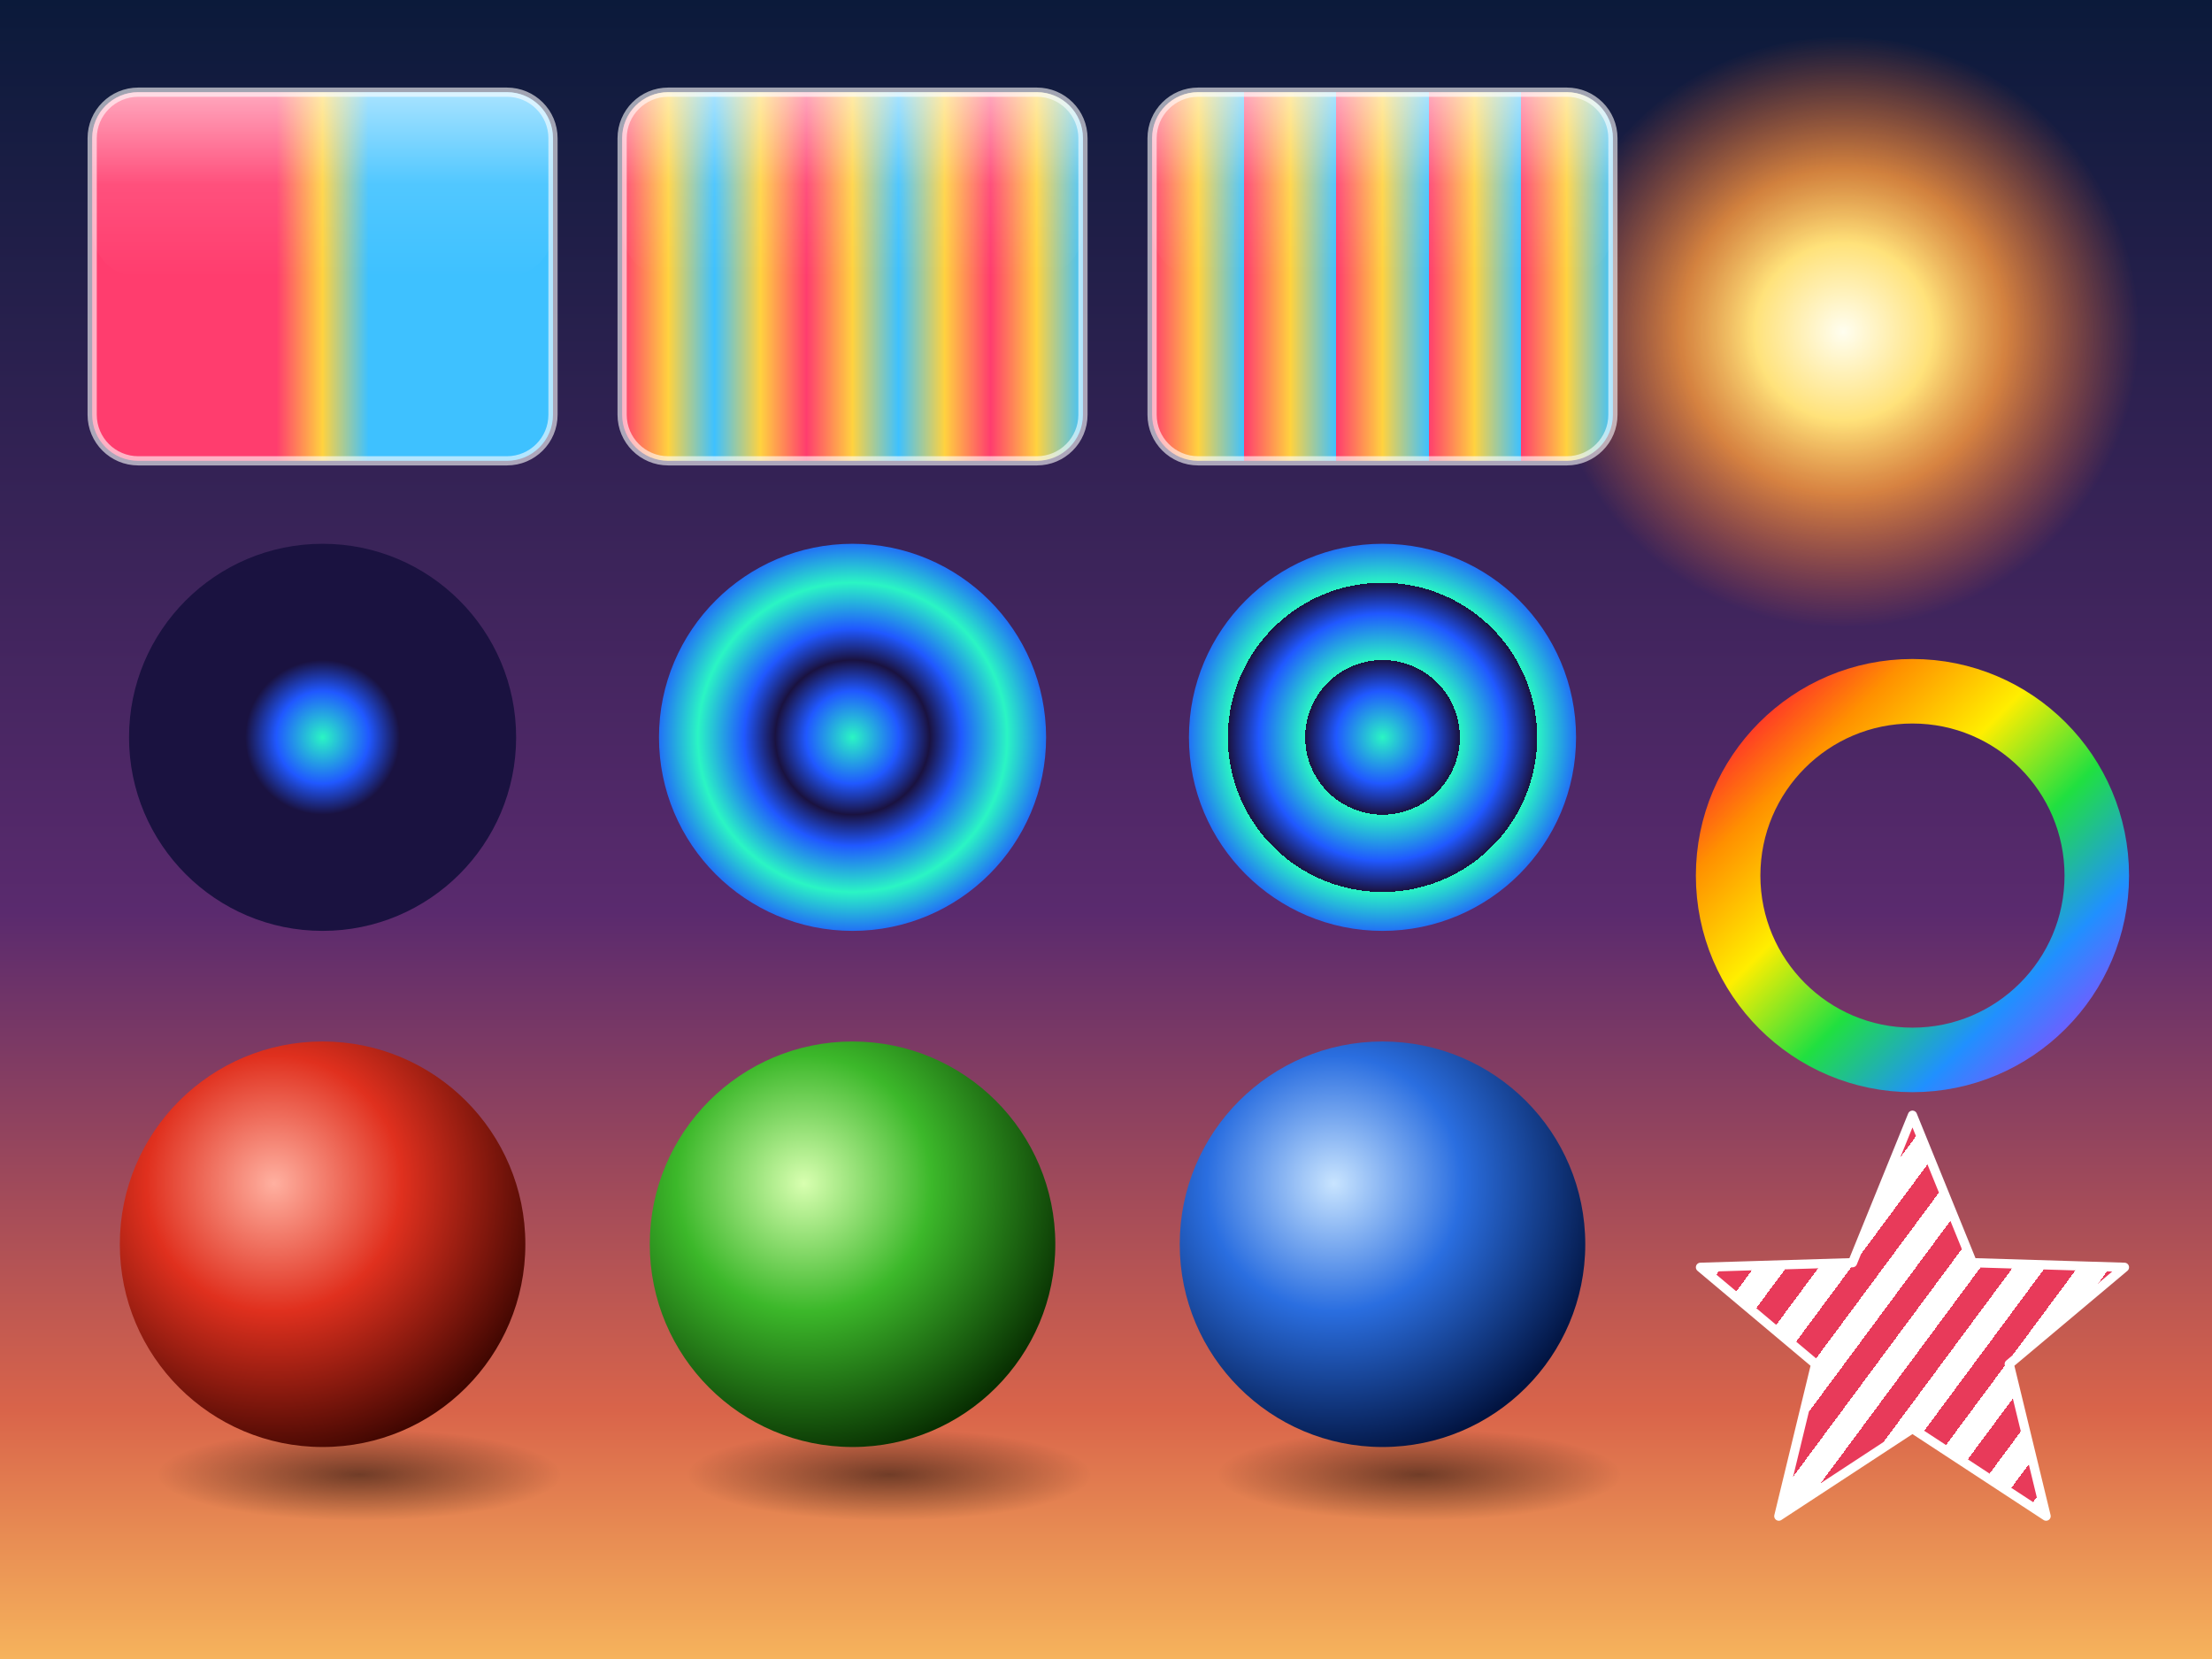
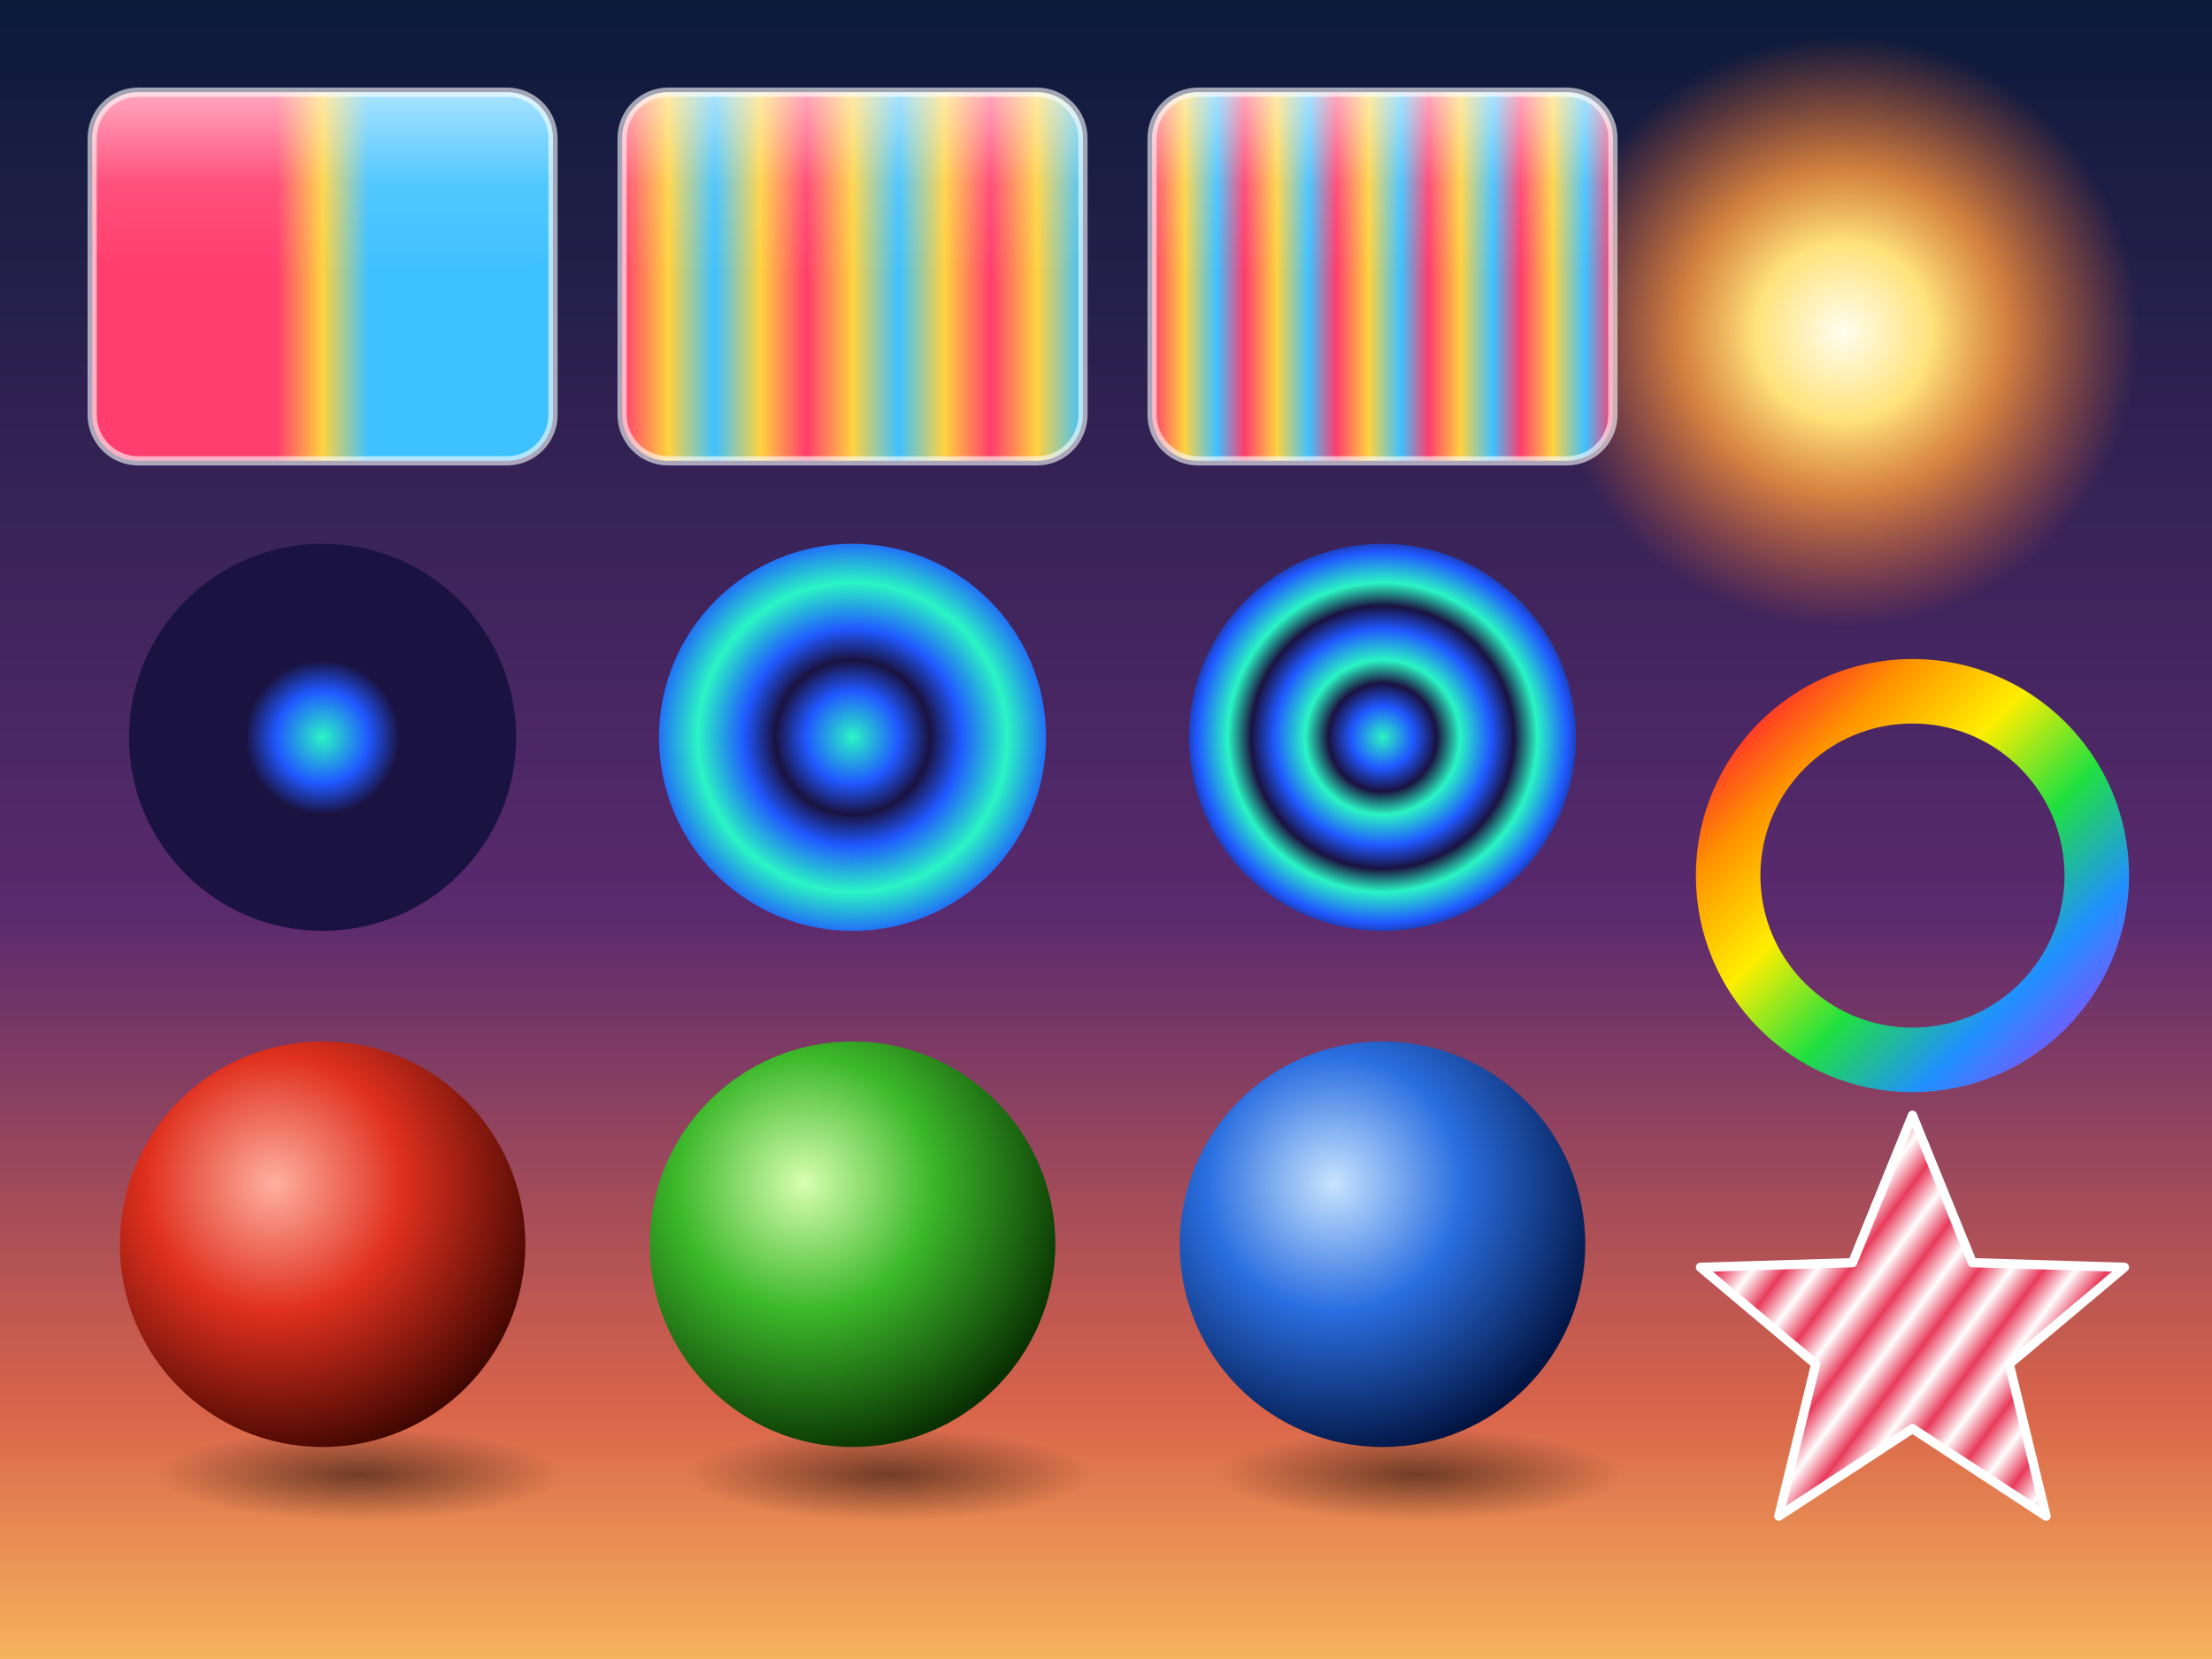
<svg xmlns="http://www.w3.org/2000/svg" xmlns:xlink="http://www.w3.org/1999/xlink" width="480" height="360" viewBox="0 0 480 360">
  <defs>
    <linearGradient id="sky" gradientUnits="userSpaceOnUse" x1="0" y1="0" x2="0" y2="360">
      <stop offset="0" stop-color="#0b1a3a" />
      <stop offset="0.55" stop-color="#5a2a6e" />
      <stop offset="0.85" stop-color="#d9644a" />
      <stop offset="1" stop-color="#f6b35c" />
    </linearGradient>
    <radialGradient id="sun">
      <stop offset="0" stop-color="#fffef0" />
      <stop offset="0.3" stop-color="#ffe27a" />
      <stop offset="0.55" stop-color="#ff9a3c" stop-opacity="0.8" />
      <stop offset="1" stop-color="#ff6a2c" stop-opacity="0" />
    </radialGradient>
    <linearGradient id="band" x1="0.4" y1="0" x2="0.6" y2="0">
      <stop offset="0" stop-color="#ff3d6e" />
      <stop offset="0.5" stop-color="#ffd23f" />
      <stop offset="1" stop-color="#3ec1ff" />
    </linearGradient>
    <linearGradient id="band_pad" xlink:href="#band" spreadMethod="pad" />
    <linearGradient id="band_reflect" xlink:href="#band" spreadMethod="reflect" />
-     <linearGradient id="band_repeat" xlink:href="#band" spreadMethod="repeat" />
+     <linearGradient id="band_repeat" xlink:href="#band" spreadMethod="repeat">
+       <stop offset="0" stop-color="#ff3d6e" />
+       <stop offset="0.35" stop-color="#ffd23f" />
+       <stop offset="0.7" stop-color="#3ec1ff" />
+       <stop offset="1" stop-color="#ff3d6e" />
+     </linearGradient>
    <radialGradient id="ring" r="0.2">
      <stop offset="0" stop-color="#2af5c4" />
      <stop offset="0.6" stop-color="#2058ff" />
      <stop offset="1" stop-color="#1a1240" />
    </radialGradient>
    <radialGradient id="ring_pad" xlink:href="#ring" spreadMethod="pad" />
    <radialGradient id="ring_reflect" xlink:href="#ring" spreadMethod="reflect" />
-     <radialGradient id="ring_repeat" xlink:href="#ring" spreadMethod="repeat" />
+     <radialGradient id="ring_repeat" xlink:href="#ring" spreadMethod="repeat">
+       <stop offset="0" stop-color="#2af5c4" />
+       <stop offset="0.4" stop-color="#2058ff" />
+       <stop offset="0.7" stop-color="#1a1240" />
+       <stop offset="1" stop-color="#2af5c4" />
+     </radialGradient>
    <radialGradient id="ball_red" cx="0.38" cy="0.35" r="0.7">
      <stop offset="0" stop-color="#ffb0a0" />
      <stop offset="0.45" stop-color="#e0301e" />
      <stop offset="1" stop-color="#3a0500" />
    </radialGradient>
    <radialGradient id="ball_green" xlink:href="#ball_red">
      <stop offset="0" stop-color="#d8ffb0" />
      <stop offset="0.45" stop-color="#3cb82a" />
      <stop offset="1" stop-color="#062a00" />
    </radialGradient>
    <radialGradient id="ball_blue" xlink:href="#ball_red">
      <stop offset="0" stop-color="#c8e4ff" />
      <stop offset="0.45" stop-color="#2a6ee0" />
      <stop offset="1" stop-color="#00103a" />
    </radialGradient>
    <radialGradient id="shadow">
      <stop offset="0" stop-color="#000000" stop-opacity="0.5" />
      <stop offset="1" stop-color="#000000" stop-opacity="0" />
    </radialGradient>
    <linearGradient id="rainbow" x1="0" y1="0" x2="1" y2="1">
      <stop offset="0" stop-color="#ff0040" />
      <stop offset="0.2" stop-color="#ff9000" />
      <stop offset="0.4" stop-color="#ffee00" />
      <stop offset="0.6" stop-color="#20e040" />
      <stop offset="0.8" stop-color="#2090ff" />
      <stop offset="1" stop-color="#a040ff" />
    </linearGradient>
    <linearGradient id="stripes" x1="0" y1="0" x2="0.125" y2="0" spreadMethod="repeat" gradientTransform="rotate(35 0.5 0.5)">
      <stop offset="0" stop-color="#ffffff" />
-       <stop offset="0.5" stop-color="#ffffff" />
      <stop offset="0.5" stop-color="#e83a5a" />
-       <stop offset="1" stop-color="#e83a5a" />
+       <stop offset="1" stop-color="#ffffff" />
    </linearGradient>
    <linearGradient id="glass" x1="0" y1="0" x2="0" y2="1">
      <stop offset="0" stop-color="#ffffff" stop-opacity="0.55" />
      <stop offset="0.5" stop-color="#ffffff" stop-opacity="0.1" />
      <stop offset="1" stop-color="#ffffff" stop-opacity="0" />
    </linearGradient>
  </defs>
  <rect width="480" height="360" fill="url(#sky)" />
  <circle cx="400" cy="72" r="64" fill="url(#sun)" />
  <g stroke="#ffffff" stroke-opacity="0.6" stroke-width="2">
    <rect x="20" y="20" width="100" height="80" rx="10" fill="url(#band_pad)" />
    <rect x="135" y="20" width="100" height="80" rx="10" fill="url(#band_reflect)" />
    <rect x="250" y="20" width="100" height="80" rx="10" fill="url(#band_repeat)" />
  </g>
  <circle cx="70" cy="160" r="42" fill="url(#ring_pad)" />
  <circle cx="185" cy="160" r="42" fill="url(#ring_reflect)" />
  <circle cx="300" cy="160" r="42" fill="url(#ring_repeat)" />
  <ellipse cx="78" cy="320" rx="44" ry="10" fill="url(#shadow)" />
  <ellipse cx="193" cy="320" rx="44" ry="10" fill="url(#shadow)" />
  <ellipse cx="308" cy="320" rx="44" ry="10" fill="url(#shadow)" />
  <circle cx="70" cy="270" r="44" fill="url(#ball_red)" />
  <circle cx="185" cy="270" r="44" fill="url(#ball_green)" />
  <circle cx="300" cy="270" r="44" fill="url(#ball_blue)" />
  <circle cx="415" cy="190" r="40" fill="none" stroke="url(#rainbow)" stroke-width="14" />
  <g transform="translate(415 290)">
    <path d="M 0 -48 L 13 -16 L 46 -15 L 21 6 L 29 39 L 0 20 L -29 39 L -21 6 L -46 -15 L -13 -16 Z" fill="url(#stripes)" stroke="#ffffff" stroke-width="2" stroke-linejoin="round" />
  </g>
  <g fill="url(#glass)">
    <rect x="20" y="20" width="100" height="40" rx="10" />
    <rect x="135" y="20" width="100" height="40" rx="10" />
    <rect x="250" y="20" width="100" height="40" rx="10" />
  </g>
</svg>
